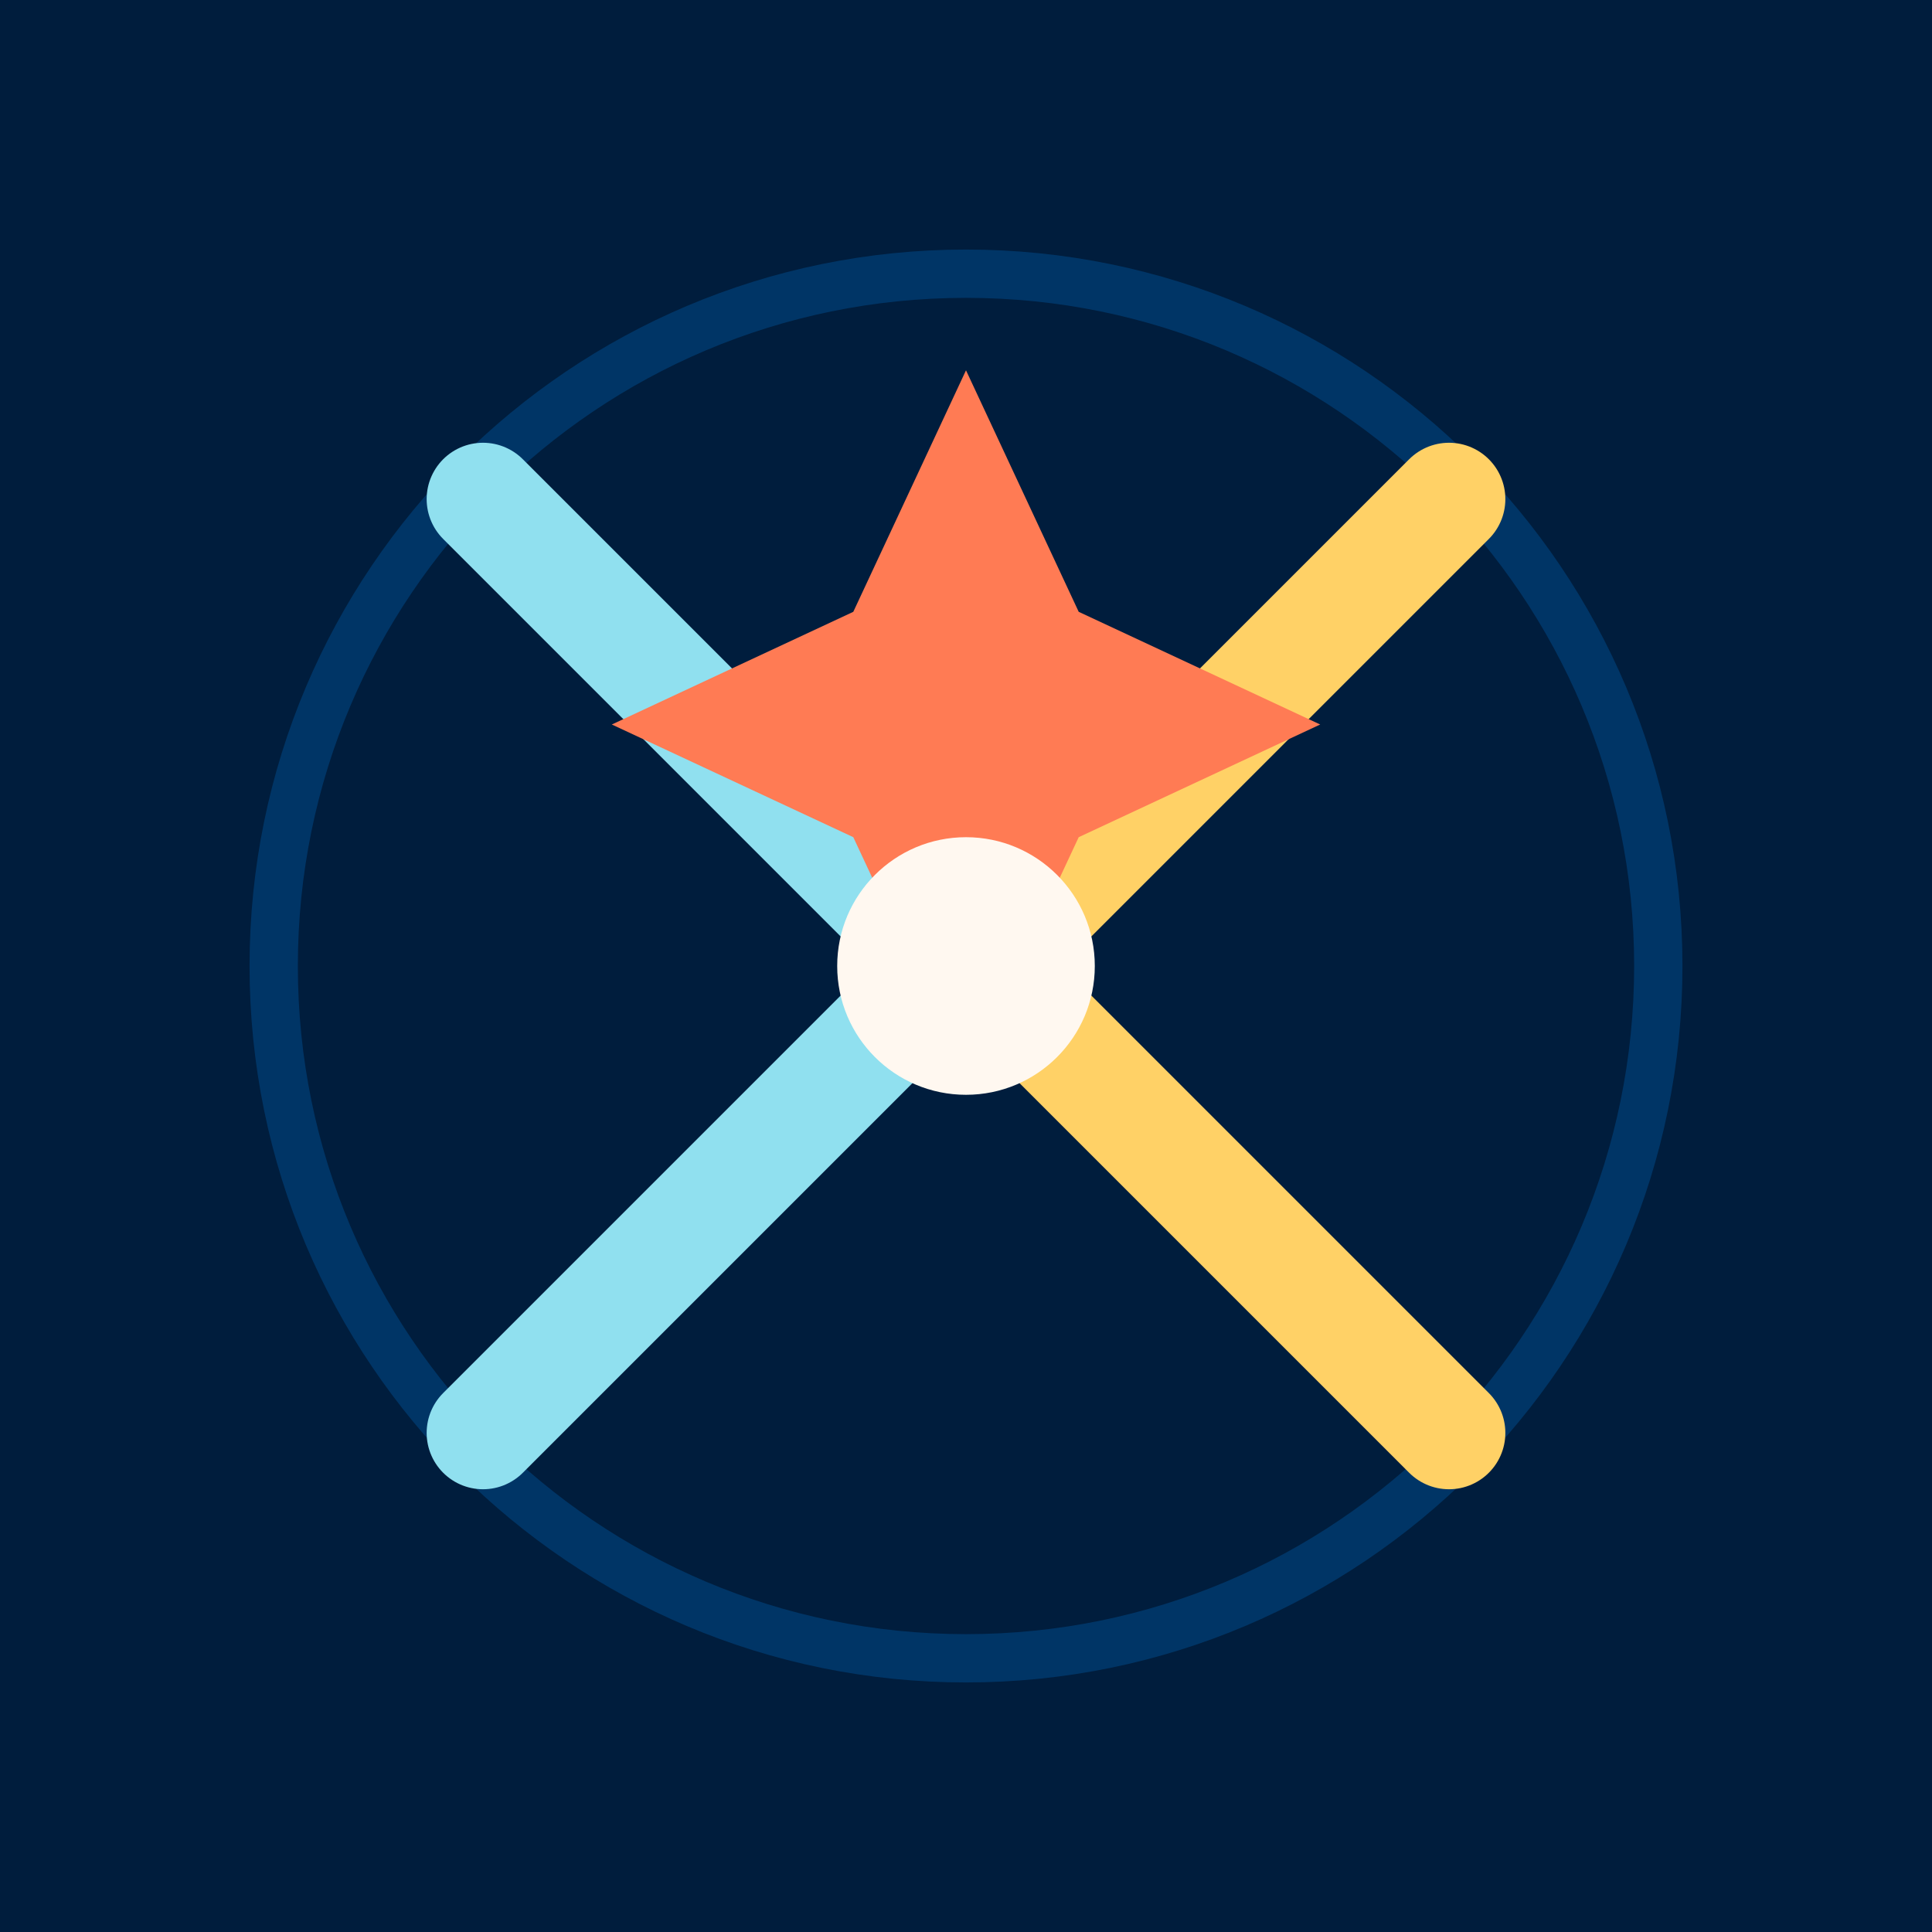
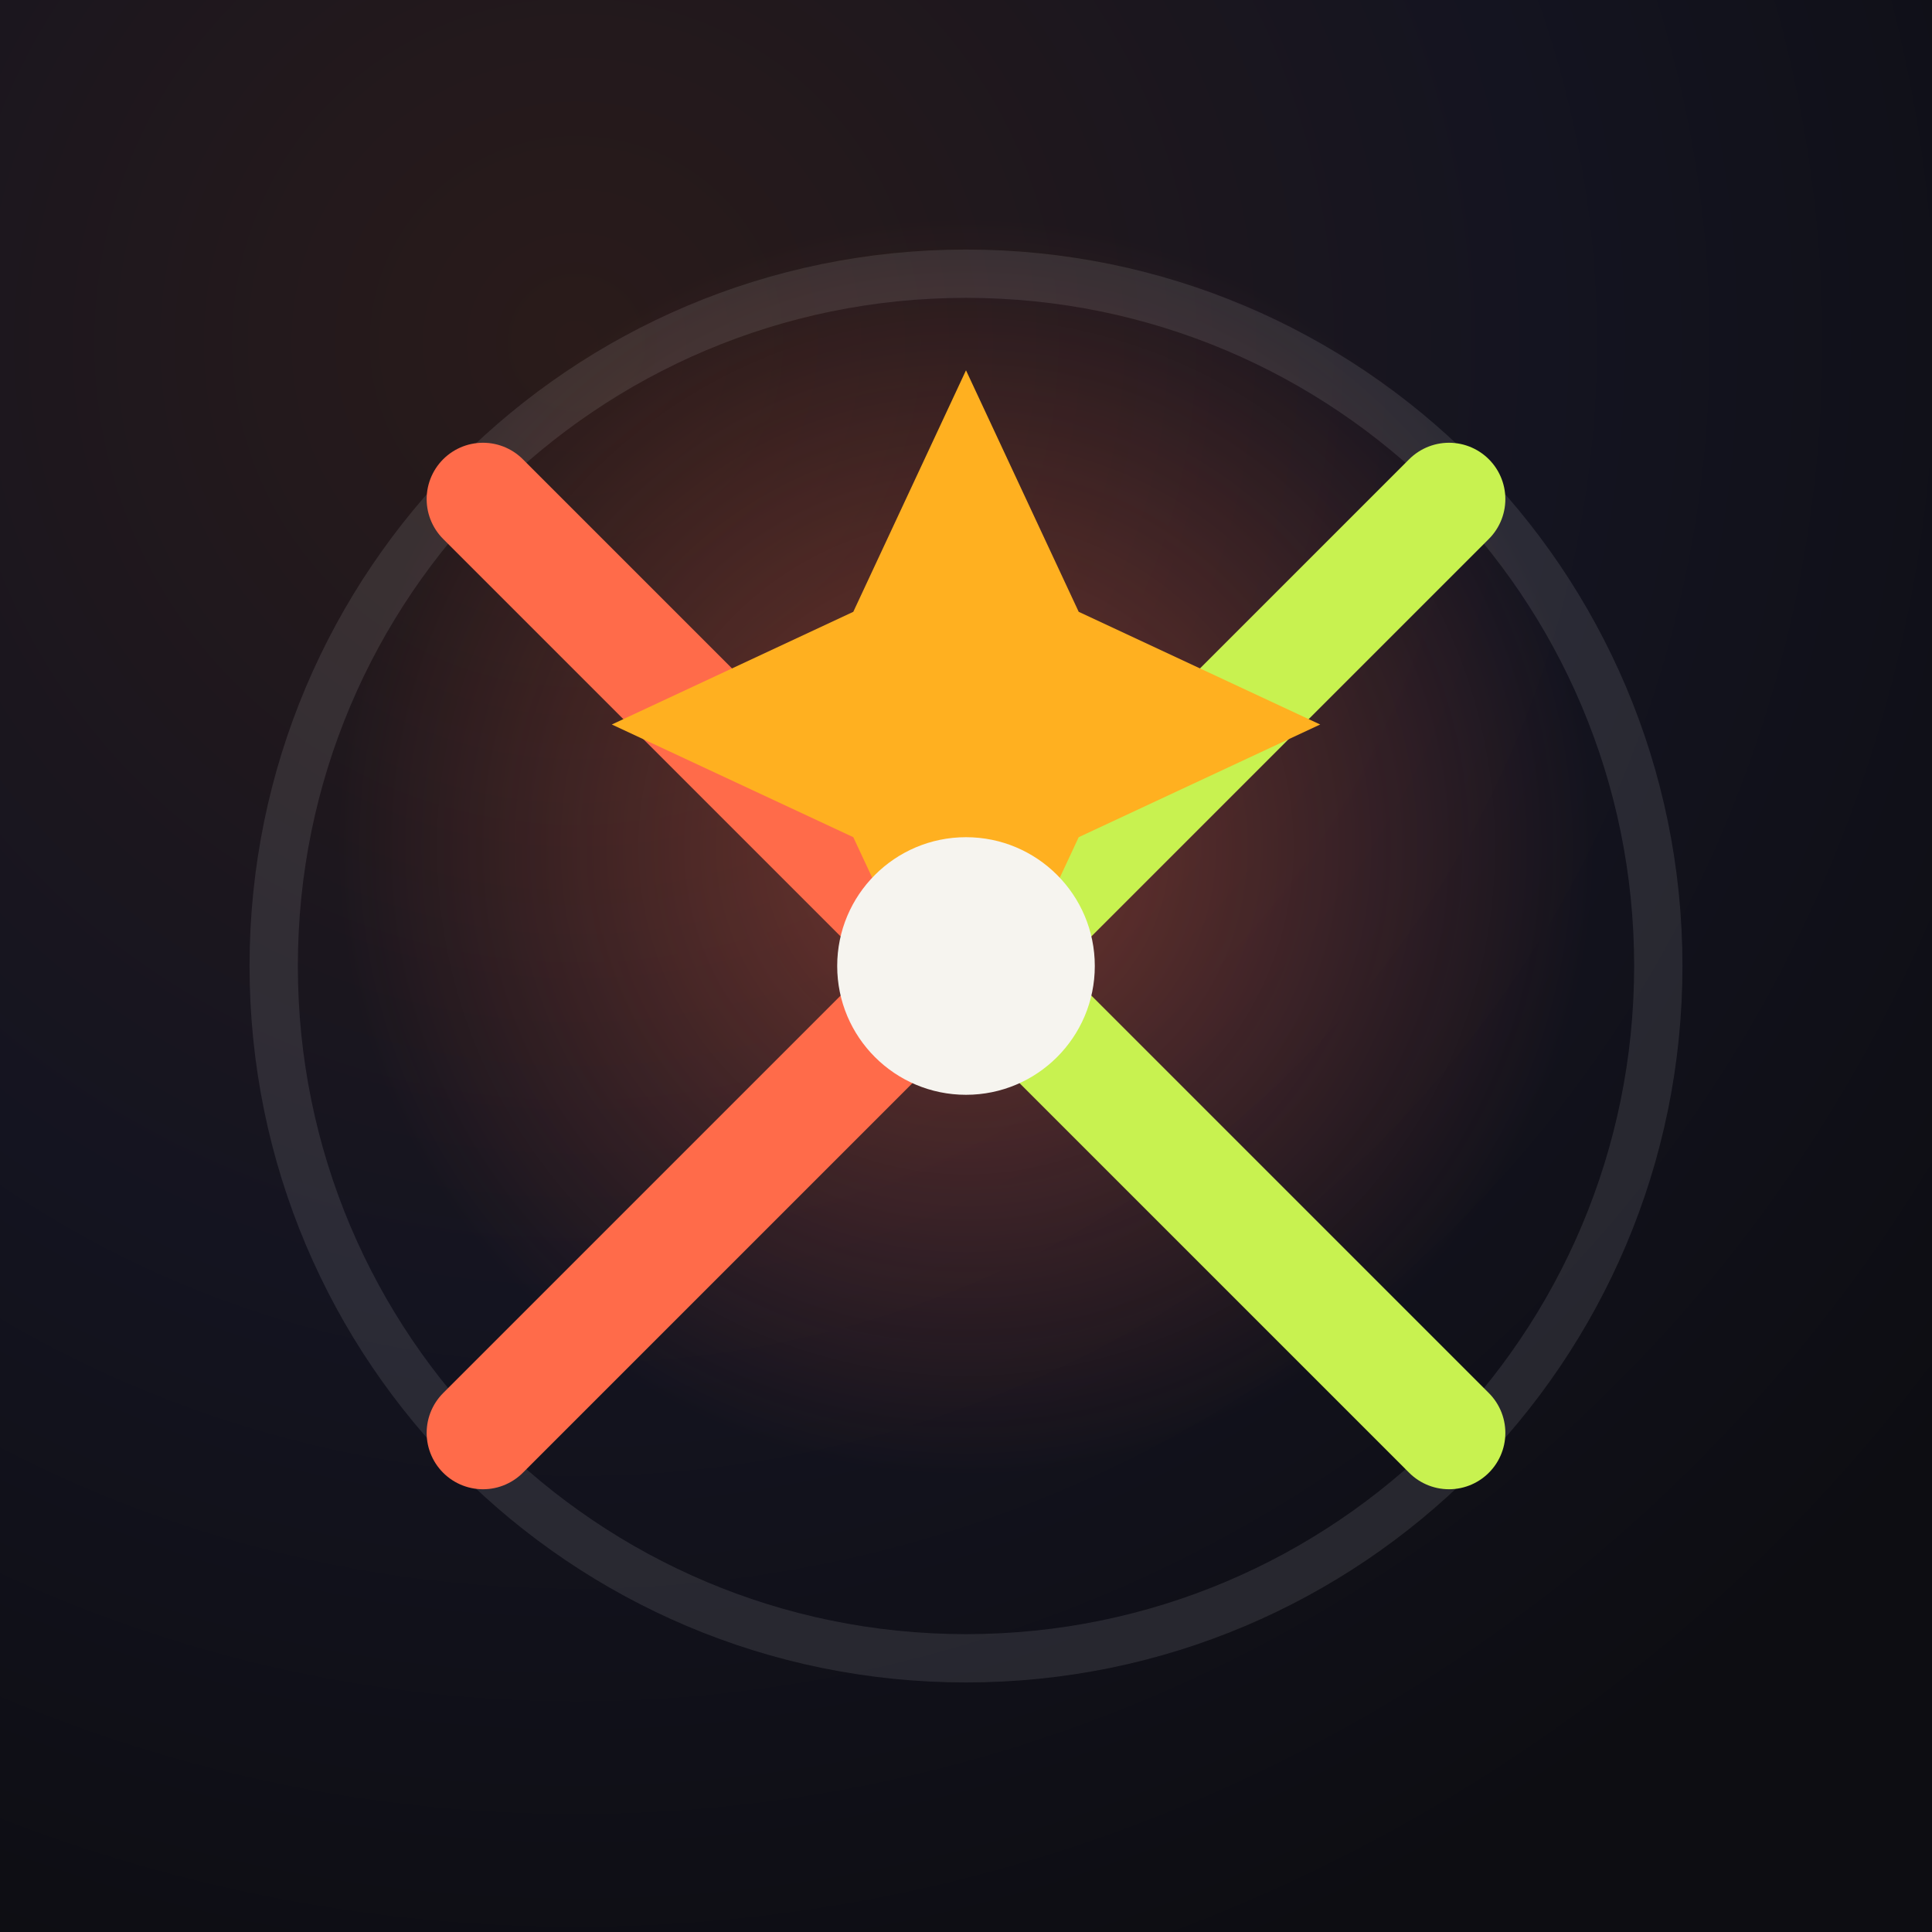
<svg xmlns="http://www.w3.org/2000/svg" viewBox="0 0 240 240" width="240" height="240">
-   <rect width="240" height="240" fill="#001d3d" />
-   <circle cx="120" cy="120" r="86" fill="none" stroke="#003566" stroke-width="6" />
-   <path d="M60 62 L118 120 L60 178" fill="none" stroke="#90e0ef" stroke-width="14" stroke-linecap="round" stroke-linejoin="round" />
-   <path d="M180 62 L122 120 L180 178" fill="none" stroke="#ffd166" stroke-width="14" stroke-linecap="round" stroke-linejoin="round" />
-   <path d="M120 46 l14 30 30 14 -30 14 -14 30 -14 -30 -30 -14 30 -14z" fill="#ff7b54" />
-   <circle cx="120" cy="120" r="16" fill="#fff8f0" />
+   <defs>
+     <radialGradient id="bg" cx="30%" cy="18%" r="90%">
+       <stop offset="0" stop-color="#2a1b1a" />
+       <stop offset="55%" stop-color="#141420" />
+       <stop offset="100%" stop-color="#0d0d12" />
+     </radialGradient>
+     <radialGradient id="glow" cx="50%" cy="46%" r="46%">
+       <stop offset="0" stop-color="#ff6b4a" stop-opacity=".38" />
+       <stop offset="100%" stop-color="#ff6b4a" stop-opacity="0" />
+     </radialGradient>
+   </defs>
+   <rect width="240" height="240" fill="url(#bg)" />
+   <circle cx="120" cy="112" r="86" fill="url(#glow)" />
+   <circle cx="120" cy="120" r="86" fill="none" stroke="#ffffff" stroke-opacity=".10" stroke-width="6" />
+   <path d="M60 62 L118 120 L60 178" fill="none" stroke="#ff6b4a" stroke-width="14" stroke-linecap="round" stroke-linejoin="round" />
+   <path d="M180 62 L122 120 L180 178" fill="none" stroke="#c8f250" stroke-width="14" stroke-linecap="round" stroke-linejoin="round" />
+   <path d="M120 46 l14 30 30 14 -30 14 -14 30 -14 -30 -30 -14 30 -14z" fill="#ffb020" />
+   <circle cx="120" cy="120" r="16" fill="#f6f4ef" />
</svg>
